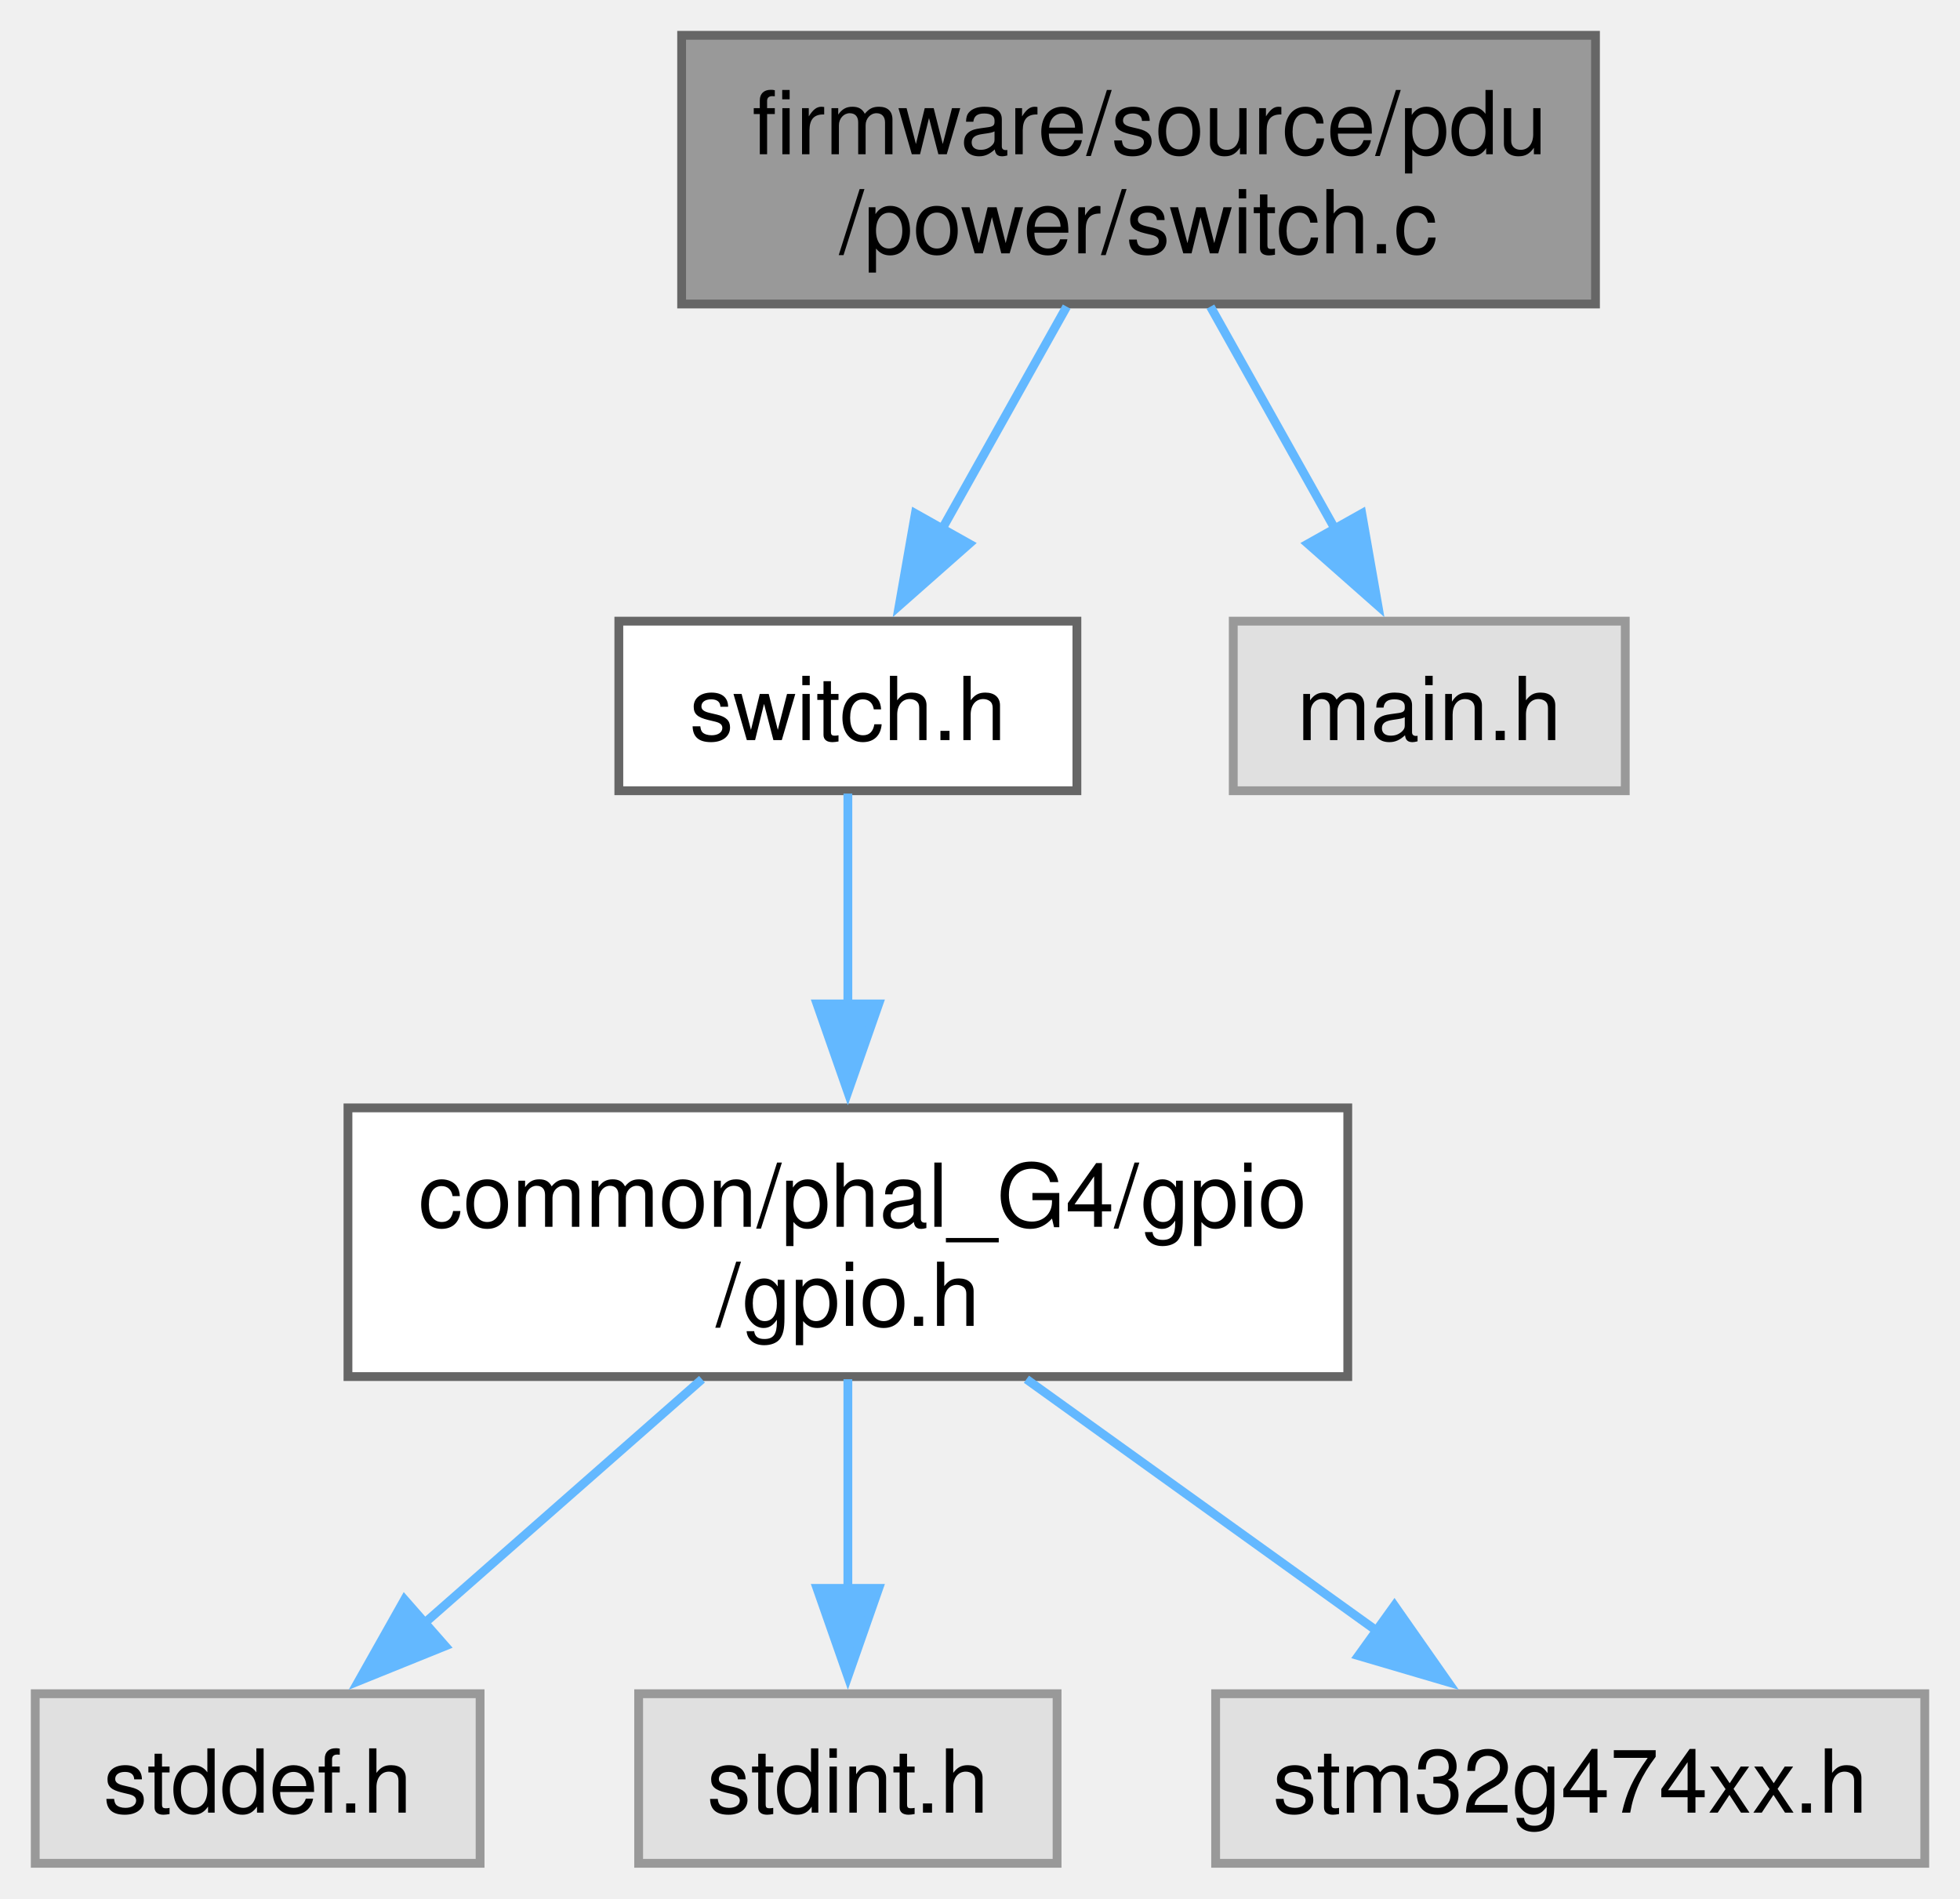
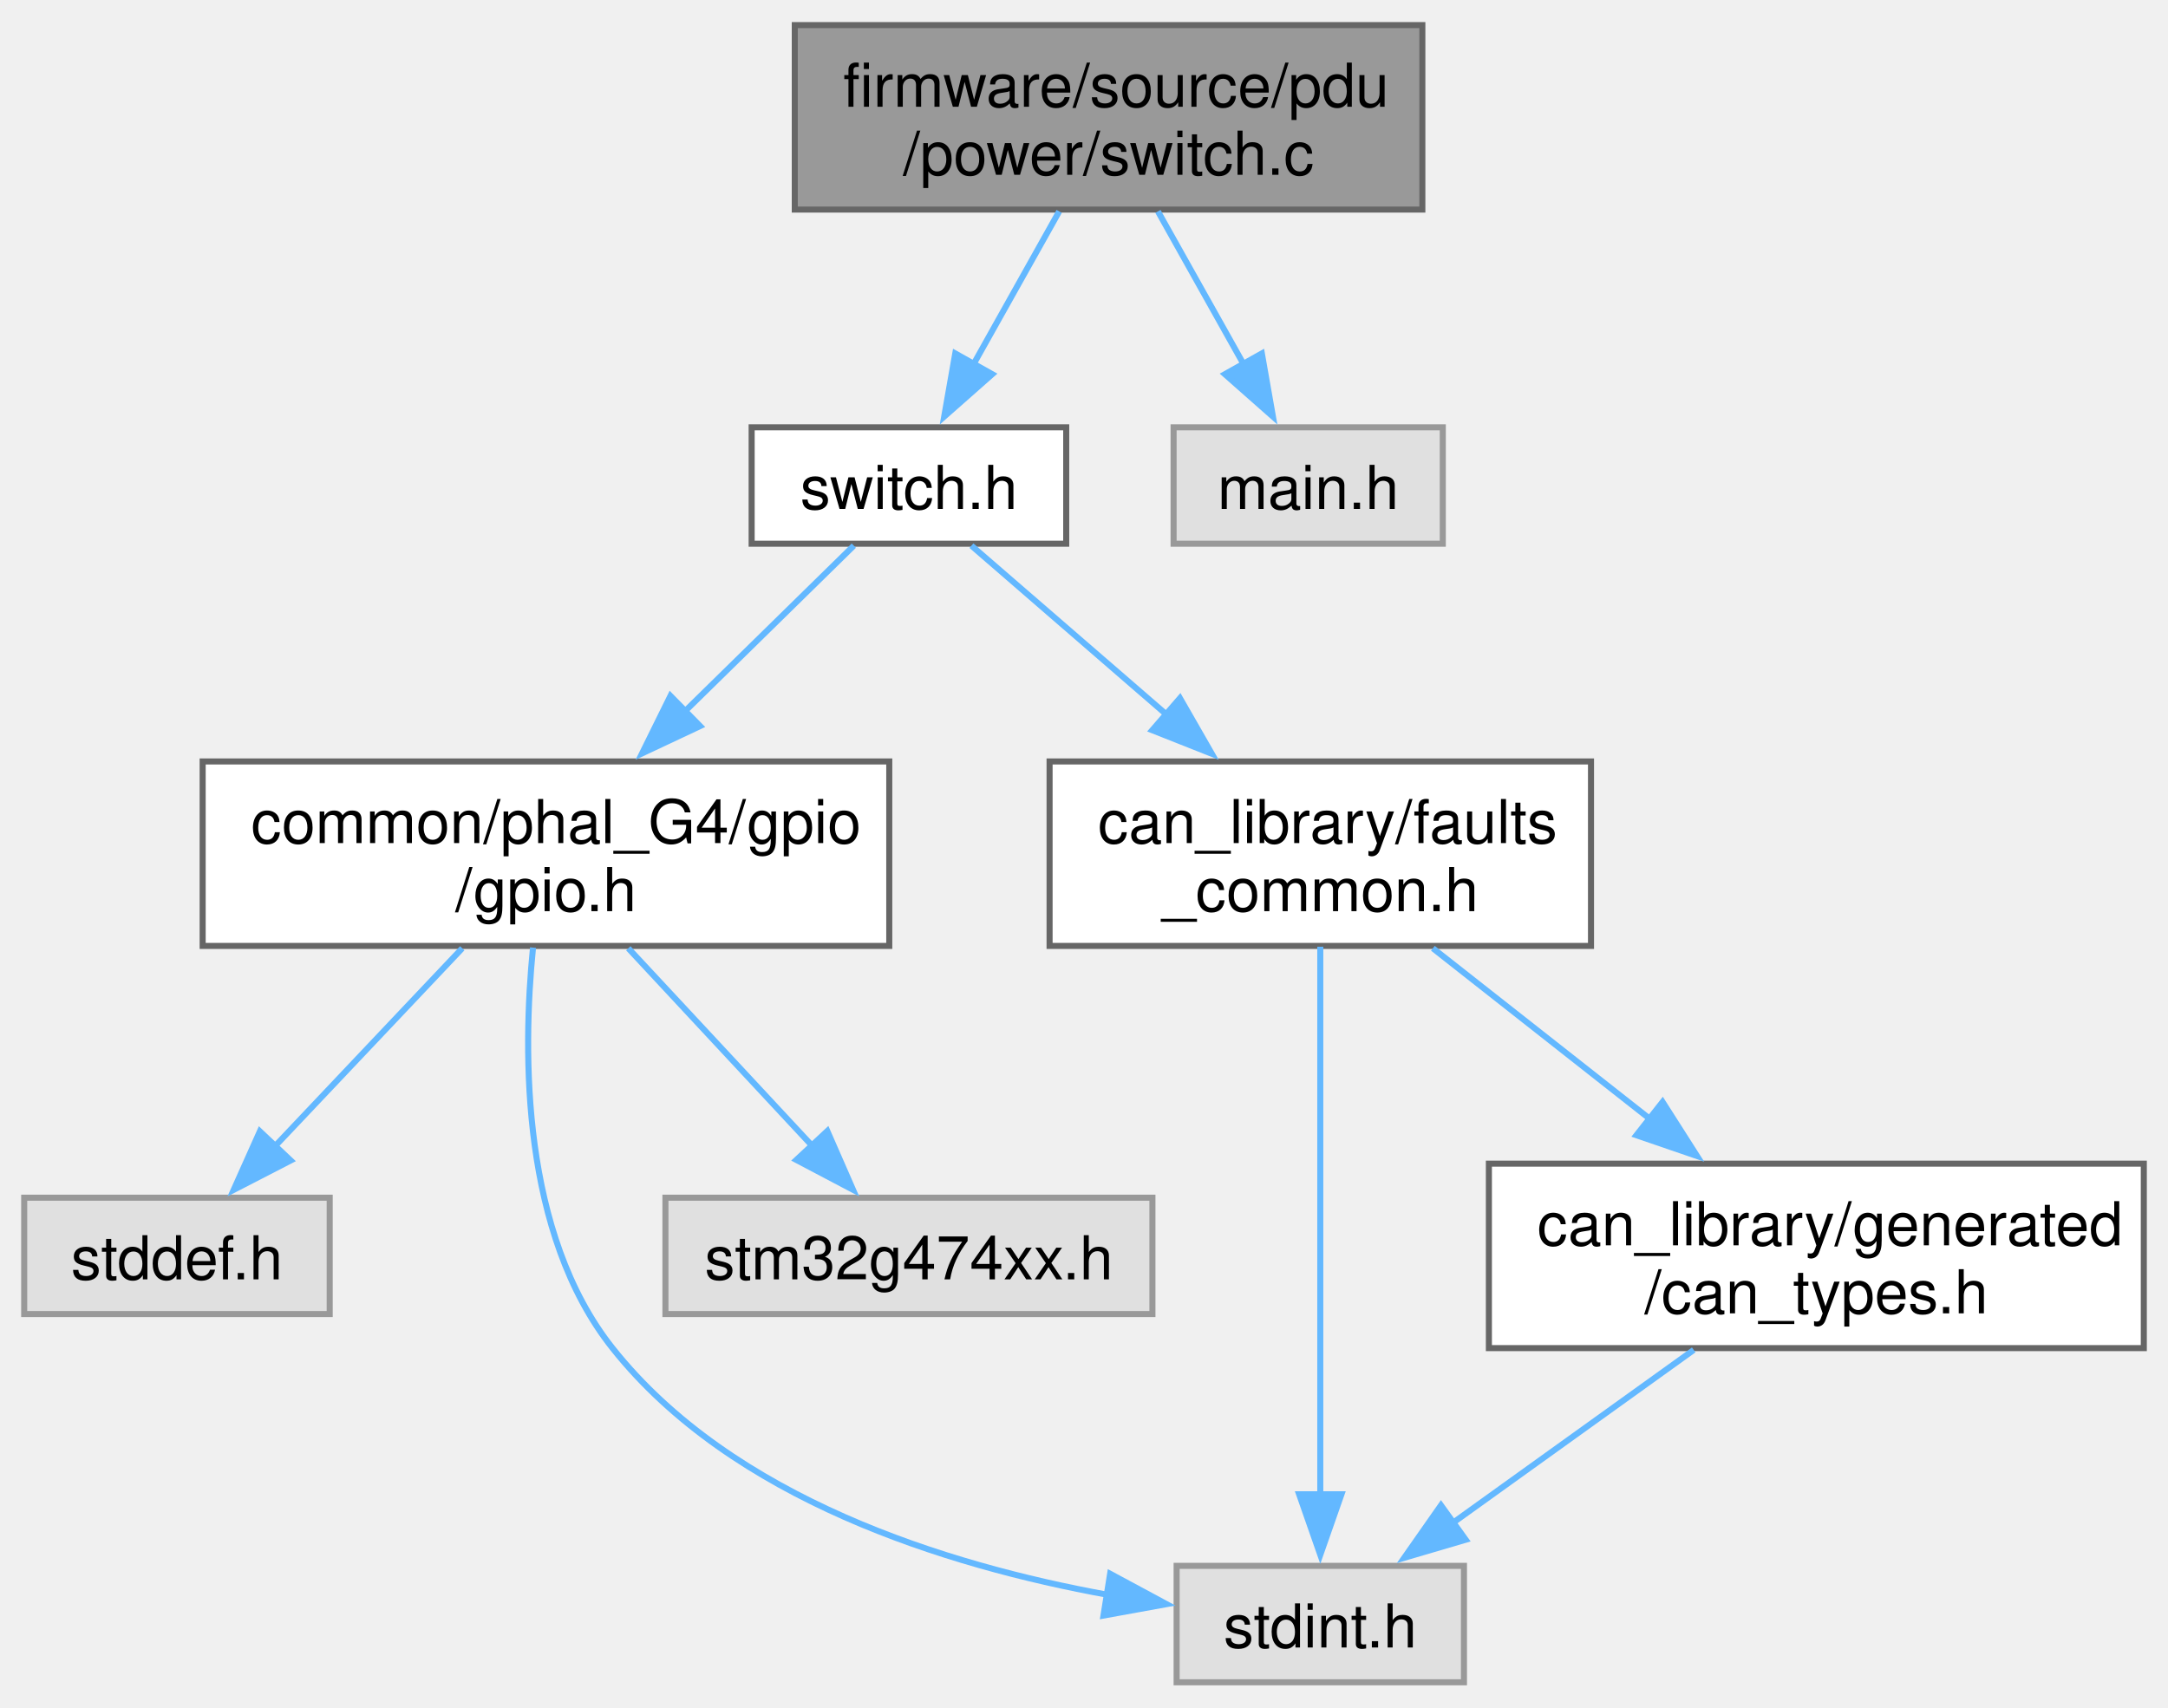
- <svg xmlns="http://www.w3.org/2000/svg" xmlns:xlink="http://www.w3.org/1999/xlink" width="223pt" height="216pt" viewBox="0.00 0.00 222.50 215.50">
-   <g id="graph0" class="graph" transform="scale(1 1) rotate(0) translate(4 211.5)">
+ <svg xmlns="http://www.w3.org/2000/svg" xmlns:xlink="http://www.w3.org/1999/xlink" width="358pt" height="282pt" viewBox="0.00 0.00 358.38 282.00">
+   <g id="graph0" class="graph" transform="scale(1 1) rotate(0) translate(4 278)">
    <g id="Node000001" class="node">
      <g id="a_Node000001">
        <a xlink:title="switch mappings and control code">
-           <polygon fill="#999999" stroke="#666666" points="177.12,-207.5 73.38,-207.5 73.38,-177 177.12,-177 177.12,-207.5" />
-           <text text-anchor="start" x="81.38" y="-194" font-family="Helvetica,sans-Serif" font-size="10.00">firmware/source/pdu</text>
-           <text text-anchor="middle" x="125.25" y="-182.75" font-family="Helvetica,sans-Serif" font-size="10.00">/power/switch.c</text>
+           <polygon fill="#999999" stroke="#666666" points="231.12,-274 127.38,-274 127.38,-243.5 231.12,-243.5 231.12,-274" />
+           <text text-anchor="start" x="135.38" y="-260.5" font-family="Helvetica,sans-Serif" font-size="10.00">firmware/source/pdu</text>
+           <text text-anchor="middle" x="179.25" y="-249.25" font-family="Helvetica,sans-Serif" font-size="10.00">/power/switch.c</text>
        </a>
      </g>
    </g>
    <g id="Node000002" class="node">
      <g id="a_Node000002">
        <a xlink:href="switch_8h.html" target="_top" xlink:title="switch mappings and control code">
-           <polygon fill="white" stroke="#666666" points="118.25,-141 66.25,-141 66.25,-121.75 118.25,-121.75 118.25,-141" />
-           <text text-anchor="middle" x="92.25" y="-127.5" font-family="Helvetica,sans-Serif" font-size="10.00">switch.h</text>
+           <polygon fill="white" stroke="#666666" points="172.25,-207.5 120.25,-207.5 120.25,-188.25 172.25,-188.25 172.25,-207.5" />
+           <text text-anchor="middle" x="146.25" y="-194" font-family="Helvetica,sans-Serif" font-size="10.00">switch.h</text>
        </a>
      </g>
    </g>
    <g id="edge1_Node000001_Node000002" class="edge">
      <g id="a_edge1_Node000001_Node000002">
        <a xlink:title=" ">
-           <path fill="none" stroke="#63b8ff" d="M117.09,-176.7C112.79,-169.03 107.47,-159.52 102.85,-151.29" />
-           <polygon fill="#63b8ff" stroke="#63b8ff" points="106.02,-149.78 98.08,-142.77 99.91,-153.21 106.02,-149.78" />
+           <path fill="none" stroke="#63b8ff" d="M171.09,-243.2C166.79,-235.53 161.47,-226.02 156.85,-217.79" />
+           <polygon fill="#63b8ff" stroke="#63b8ff" points="160.02,-216.28 152.08,-209.27 153.91,-219.71 160.02,-216.28" />
        </a>
      </g>
    </g>
-     <g id="Node000007" class="node">
-       <g id="a_Node000007">
+     <g id="Node000009" class="node">
+       <g id="a_Node000009">
        <a xlink:title=" ">
-           <polygon fill="#e0e0e0" stroke="#999999" points="180.5,-141 136,-141 136,-121.75 180.5,-121.75 180.5,-141" />
-           <text text-anchor="middle" x="158.25" y="-127.5" font-family="Helvetica,sans-Serif" font-size="10.00">main.h</text>
+           <polygon fill="#e0e0e0" stroke="#999999" points="234.5,-207.5 190,-207.5 190,-188.25 234.5,-188.25 234.5,-207.5" />
+           <text text-anchor="middle" x="212.25" y="-194" font-family="Helvetica,sans-Serif" font-size="10.00">main.h</text>
        </a>
      </g>
    </g>
-     <g id="edge6_Node000001_Node000007" class="edge">
-       <g id="a_edge6_Node000001_Node000007">
+     <g id="edge10_Node000001_Node000009" class="edge">
+       <g id="a_edge10_Node000001_Node000009">
        <a xlink:title=" ">
-           <path fill="none" stroke="#63b8ff" d="M133.41,-176.7C137.71,-169.03 143.03,-159.52 147.65,-151.29" />
-           <polygon fill="#63b8ff" stroke="#63b8ff" points="150.59,-153.21 152.42,-142.77 144.48,-149.78 150.59,-153.21" />
+           <path fill="none" stroke="#63b8ff" d="M187.41,-243.2C191.71,-235.53 197.03,-226.02 201.65,-217.79" />
+           <polygon fill="#63b8ff" stroke="#63b8ff" points="204.59,-219.71 206.42,-209.27 198.48,-216.28 204.59,-219.71" />
        </a>
      </g>
    </g>
    <g id="Node000003" class="node">
      <g id="a_Node000003">
        <a xlink:href="phal__G4_2gpio_2gpio_8h.html" target="_top" xlink:title="G4 GPIO public API.">
-           <polygon fill="white" stroke="#666666" points="149,-85.75 35.5,-85.75 35.5,-55.25 149,-55.25 149,-85.75" />
-           <text text-anchor="start" x="43.5" y="-72.25" font-family="Helvetica,sans-Serif" font-size="10.00">common/phal_G4/gpio</text>
-           <text text-anchor="middle" x="92.25" y="-61" font-family="Helvetica,sans-Serif" font-size="10.00">/gpio.h</text>
+           <polygon fill="white" stroke="#666666" points="143,-152.25 29.5,-152.25 29.5,-121.75 143,-121.75 143,-152.25" />
+           <text text-anchor="start" x="37.5" y="-138.75" font-family="Helvetica,sans-Serif" font-size="10.00">common/phal_G4/gpio</text>
+           <text text-anchor="middle" x="86.25" y="-127.5" font-family="Helvetica,sans-Serif" font-size="10.00">/gpio.h</text>
        </a>
      </g>
    </g>
    <g id="edge2_Node000002_Node000003" class="edge">
      <g id="a_edge2_Node000002_Node000003">
        <a xlink:title=" ">
-           <path fill="none" stroke="#63b8ff" d="M92.25,-121.43C92.25,-114.98 92.25,-105.91 92.25,-97.26" />
-           <polygon fill="#63b8ff" stroke="#63b8ff" points="95.75,-97.55 92.25,-87.55 88.75,-97.55 95.75,-97.55" />
+           <path fill="none" stroke="#63b8ff" d="M137.14,-187.93C129.73,-180.67 118.96,-170.1 109.23,-160.55" />
+           <polygon fill="#63b8ff" stroke="#63b8ff" points="111.73,-158.1 102.14,-153.59 106.83,-163.09 111.73,-158.1" />
+         </a>
+       </g>
+     </g>
+     <g id="Node000007" class="node">
+       <g id="a_Node000007">
+         <a xlink:href="faults__common_8h.html" target="_top" xlink:title="Event-based FIDR system.">
+           <polygon fill="white" stroke="#666666" points="259,-152.25 169.5,-152.25 169.5,-121.75 259,-121.75 259,-152.25" />
+           <text text-anchor="start" x="177.5" y="-138.75" font-family="Helvetica,sans-Serif" font-size="10.00">can_library/faults</text>
+           <text text-anchor="middle" x="214.25" y="-127.5" font-family="Helvetica,sans-Serif" font-size="10.00">_common.h</text>
+         </a>
+       </g>
+     </g>
+     <g id="edge6_Node000002_Node000007" class="edge">
+       <g id="a_edge6_Node000002_Node000007">
+         <a xlink:title=" ">
+           <path fill="none" stroke="#63b8ff" d="M156.58,-187.93C165.14,-180.52 177.67,-169.67 188.87,-159.97" />
+           <polygon fill="#63b8ff" stroke="#63b8ff" points="191.05,-162.71 196.32,-153.52 186.47,-157.42 191.05,-162.71" />
        </a>
      </g>
    </g>
    <g id="Node000004" class="node">
      <g id="a_Node000004">
        <a xlink:title=" ">
-           <polygon fill="#e0e0e0" stroke="#999999" points="50.5,-19.25 0,-19.25 0,0 50.5,0 50.5,-19.25" />
-           <text text-anchor="middle" x="25.25" y="-5.75" font-family="Helvetica,sans-Serif" font-size="10.00">stddef.h</text>
+           <polygon fill="#e0e0e0" stroke="#999999" points="50.5,-80.12 0,-80.12 0,-60.88 50.5,-60.88 50.5,-80.12" />
+           <text text-anchor="middle" x="25.25" y="-66.62" font-family="Helvetica,sans-Serif" font-size="10.00">stddef.h</text>
        </a>
      </g>
    </g>
    <g id="edge3_Node000003_Node000004" class="edge">
      <g id="a_edge3_Node000003_Node000004">
        <a xlink:title=" ">
-           <path fill="none" stroke="#63b8ff" d="M75.69,-54.95C66.08,-46.5 53.94,-35.83 43.98,-27.08" />
-           <polygon fill="#63b8ff" stroke="#63b8ff" points="46.54,-24.67 36.72,-20.7 41.92,-29.93 46.54,-24.67" />
+           <path fill="none" stroke="#63b8ff" d="M72.41,-121.36C63.16,-111.59 50.98,-98.7 41.31,-88.48" />
+           <polygon fill="#63b8ff" stroke="#63b8ff" points="44.05,-86.28 34.63,-81.42 38.96,-91.09 44.05,-86.28" />
        </a>
      </g>
    </g>
    <g id="Node000005" class="node">
      <g id="a_Node000005">
        <a xlink:title=" ">
-           <polygon fill="#e0e0e0" stroke="#999999" points="116,-19.25 68.5,-19.25 68.5,0 116,0 116,-19.25" />
-           <text text-anchor="middle" x="92.25" y="-5.75" font-family="Helvetica,sans-Serif" font-size="10.00">stdint.h</text>
+           <polygon fill="#e0e0e0" stroke="#999999" points="238,-19.25 190.5,-19.25 190.5,0 238,0 238,-19.25" />
+           <text text-anchor="middle" x="214.25" y="-5.75" font-family="Helvetica,sans-Serif" font-size="10.00">stdint.h</text>
        </a>
      </g>
    </g>
    <g id="edge4_Node000003_Node000005" class="edge">
      <g id="a_edge4_Node000003_Node000005">
        <a xlink:title=" ">
-           <path fill="none" stroke="#63b8ff" d="M92.25,-54.95C92.25,-47.71 92.25,-38.84 92.25,-30.94" />
-           <polygon fill="#63b8ff" stroke="#63b8ff" points="95.75,-31.21 92.25,-21.21 88.75,-31.21 95.75,-31.21" />
+           <path fill="none" stroke="#63b8ff" d="M84.11,-121.47C82.35,-103.86 82.21,-74.2 97.25,-55.25 117.03,-30.33 152.43,-19.32 179.13,-14.46" />
+           <polygon fill="#63b8ff" stroke="#63b8ff" points="179.51,-17.94 188.83,-12.92 178.41,-11.03 179.51,-17.94" />
        </a>
      </g>
    </g>
    <g id="Node000006" class="node">
      <g id="a_Node000006">
        <a xlink:title=" ">
-           <polygon fill="#e0e0e0" stroke="#999999" points="214.5,-19.25 134,-19.25 134,0 214.5,0 214.5,-19.25" />
-           <text text-anchor="middle" x="174.25" y="-5.75" font-family="Helvetica,sans-Serif" font-size="10.00">stm32g474xx.h</text>
+           <polygon fill="#e0e0e0" stroke="#999999" points="186.5,-80.12 106,-80.12 106,-60.88 186.5,-60.88 186.5,-80.12" />
+           <text text-anchor="middle" x="146.25" y="-66.62" font-family="Helvetica,sans-Serif" font-size="10.00">stm32g474xx.h</text>
        </a>
      </g>
    </g>
    <g id="edge5_Node000003_Node000006" class="edge">
      <g id="a_edge5_Node000003_Node000006">
        <a xlink:title=" ">
-           <path fill="none" stroke="#63b8ff" d="M112.52,-54.95C124.64,-46.24 140.05,-35.18 152.44,-26.28" />
-           <polygon fill="#63b8ff" stroke="#63b8ff" points="154.3,-29.26 160.38,-20.58 150.21,-23.57 154.3,-29.26" />
+           <path fill="none" stroke="#63b8ff" d="M99.86,-121.36C108.96,-111.59 120.95,-98.7 130.46,-88.48" />
+           <polygon fill="#63b8ff" stroke="#63b8ff" points="132.76,-91.14 137.01,-81.43 127.64,-86.37 132.76,-91.14" />
+         </a>
+       </g>
+     </g>
+     <g id="edge7_Node000007_Node000005" class="edge">
+       <g id="a_edge7_Node000007_Node000005">
+         <a xlink:title=" ">
+           <path fill="none" stroke="#63b8ff" d="M214.25,-121.62C214.25,-99.28 214.25,-56.17 214.25,-30.75" />
+           <polygon fill="#63b8ff" stroke="#63b8ff" points="217.75,-31.08 214.25,-21.08 210.75,-31.08 217.75,-31.08" />
+         </a>
+       </g>
+     </g>
+     <g id="Node000008" class="node">
+       <g id="a_Node000008">
+         <a xlink:href="can__types_8h.html" target="_top" xlink:title="Auto-generated custom types and enums for the CAN library.">
+           <polygon fill="white" stroke="#666666" points="350.38,-85.75 242.12,-85.75 242.12,-55.25 350.38,-55.25 350.38,-85.75" />
+           <text text-anchor="start" x="250.12" y="-72.25" font-family="Helvetica,sans-Serif" font-size="10.00">can_library/generated</text>
+           <text text-anchor="middle" x="296.25" y="-61" font-family="Helvetica,sans-Serif" font-size="10.00">/can_types.h</text>
+         </a>
+       </g>
+     </g>
+     <g id="edge8_Node000007_Node000008" class="edge">
+       <g id="a_edge8_Node000007_Node000008">
+         <a xlink:title=" ">
+           <path fill="none" stroke="#63b8ff" d="M232.86,-121.36C243.45,-113.03 256.91,-102.44 268.7,-93.17" />
+           <polygon fill="#63b8ff" stroke="#63b8ff" points="270.83,-95.95 276.53,-87.01 266.5,-90.45 270.83,-95.95" />
+         </a>
+       </g>
+     </g>
+     <g id="edge9_Node000008_Node000005" class="edge">
+       <g id="a_edge9_Node000008_Node000005">
+         <a xlink:title=" ">
+           <path fill="none" stroke="#63b8ff" d="M275.98,-54.95C263.86,-46.24 248.45,-35.18 236.06,-26.28" />
+           <polygon fill="#63b8ff" stroke="#63b8ff" points="238.29,-23.57 228.12,-20.58 234.2,-29.26 238.29,-23.57" />
        </a>
      </g>
    </g>
  </g>
</svg>
